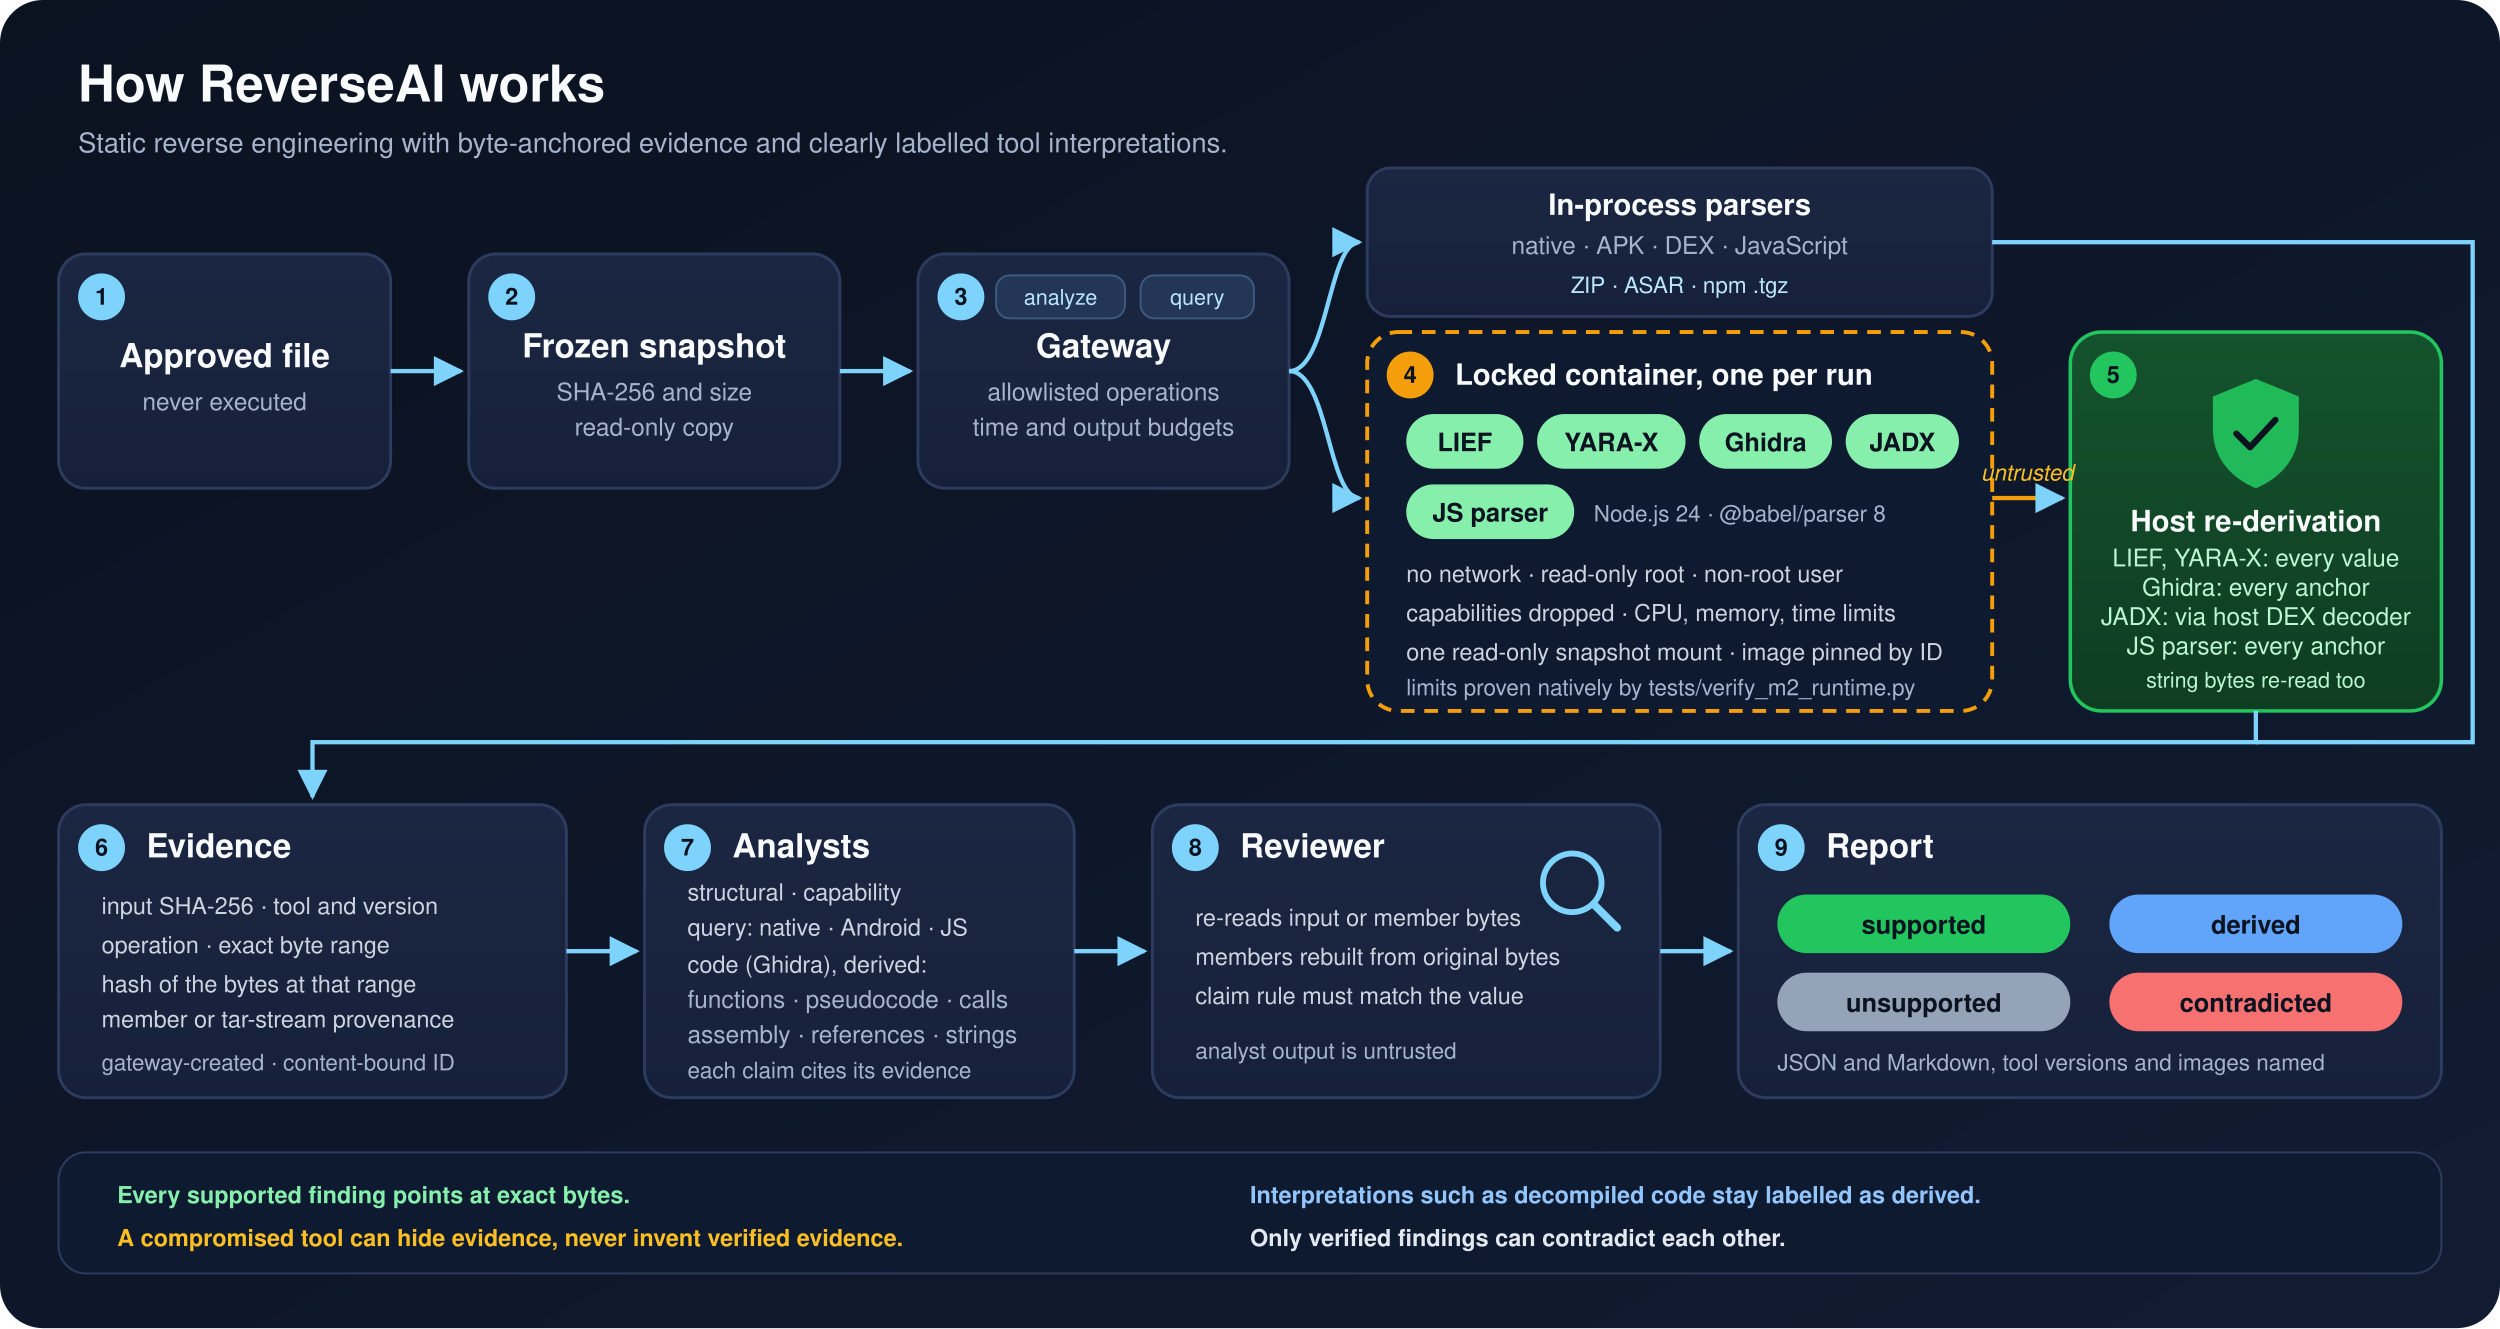
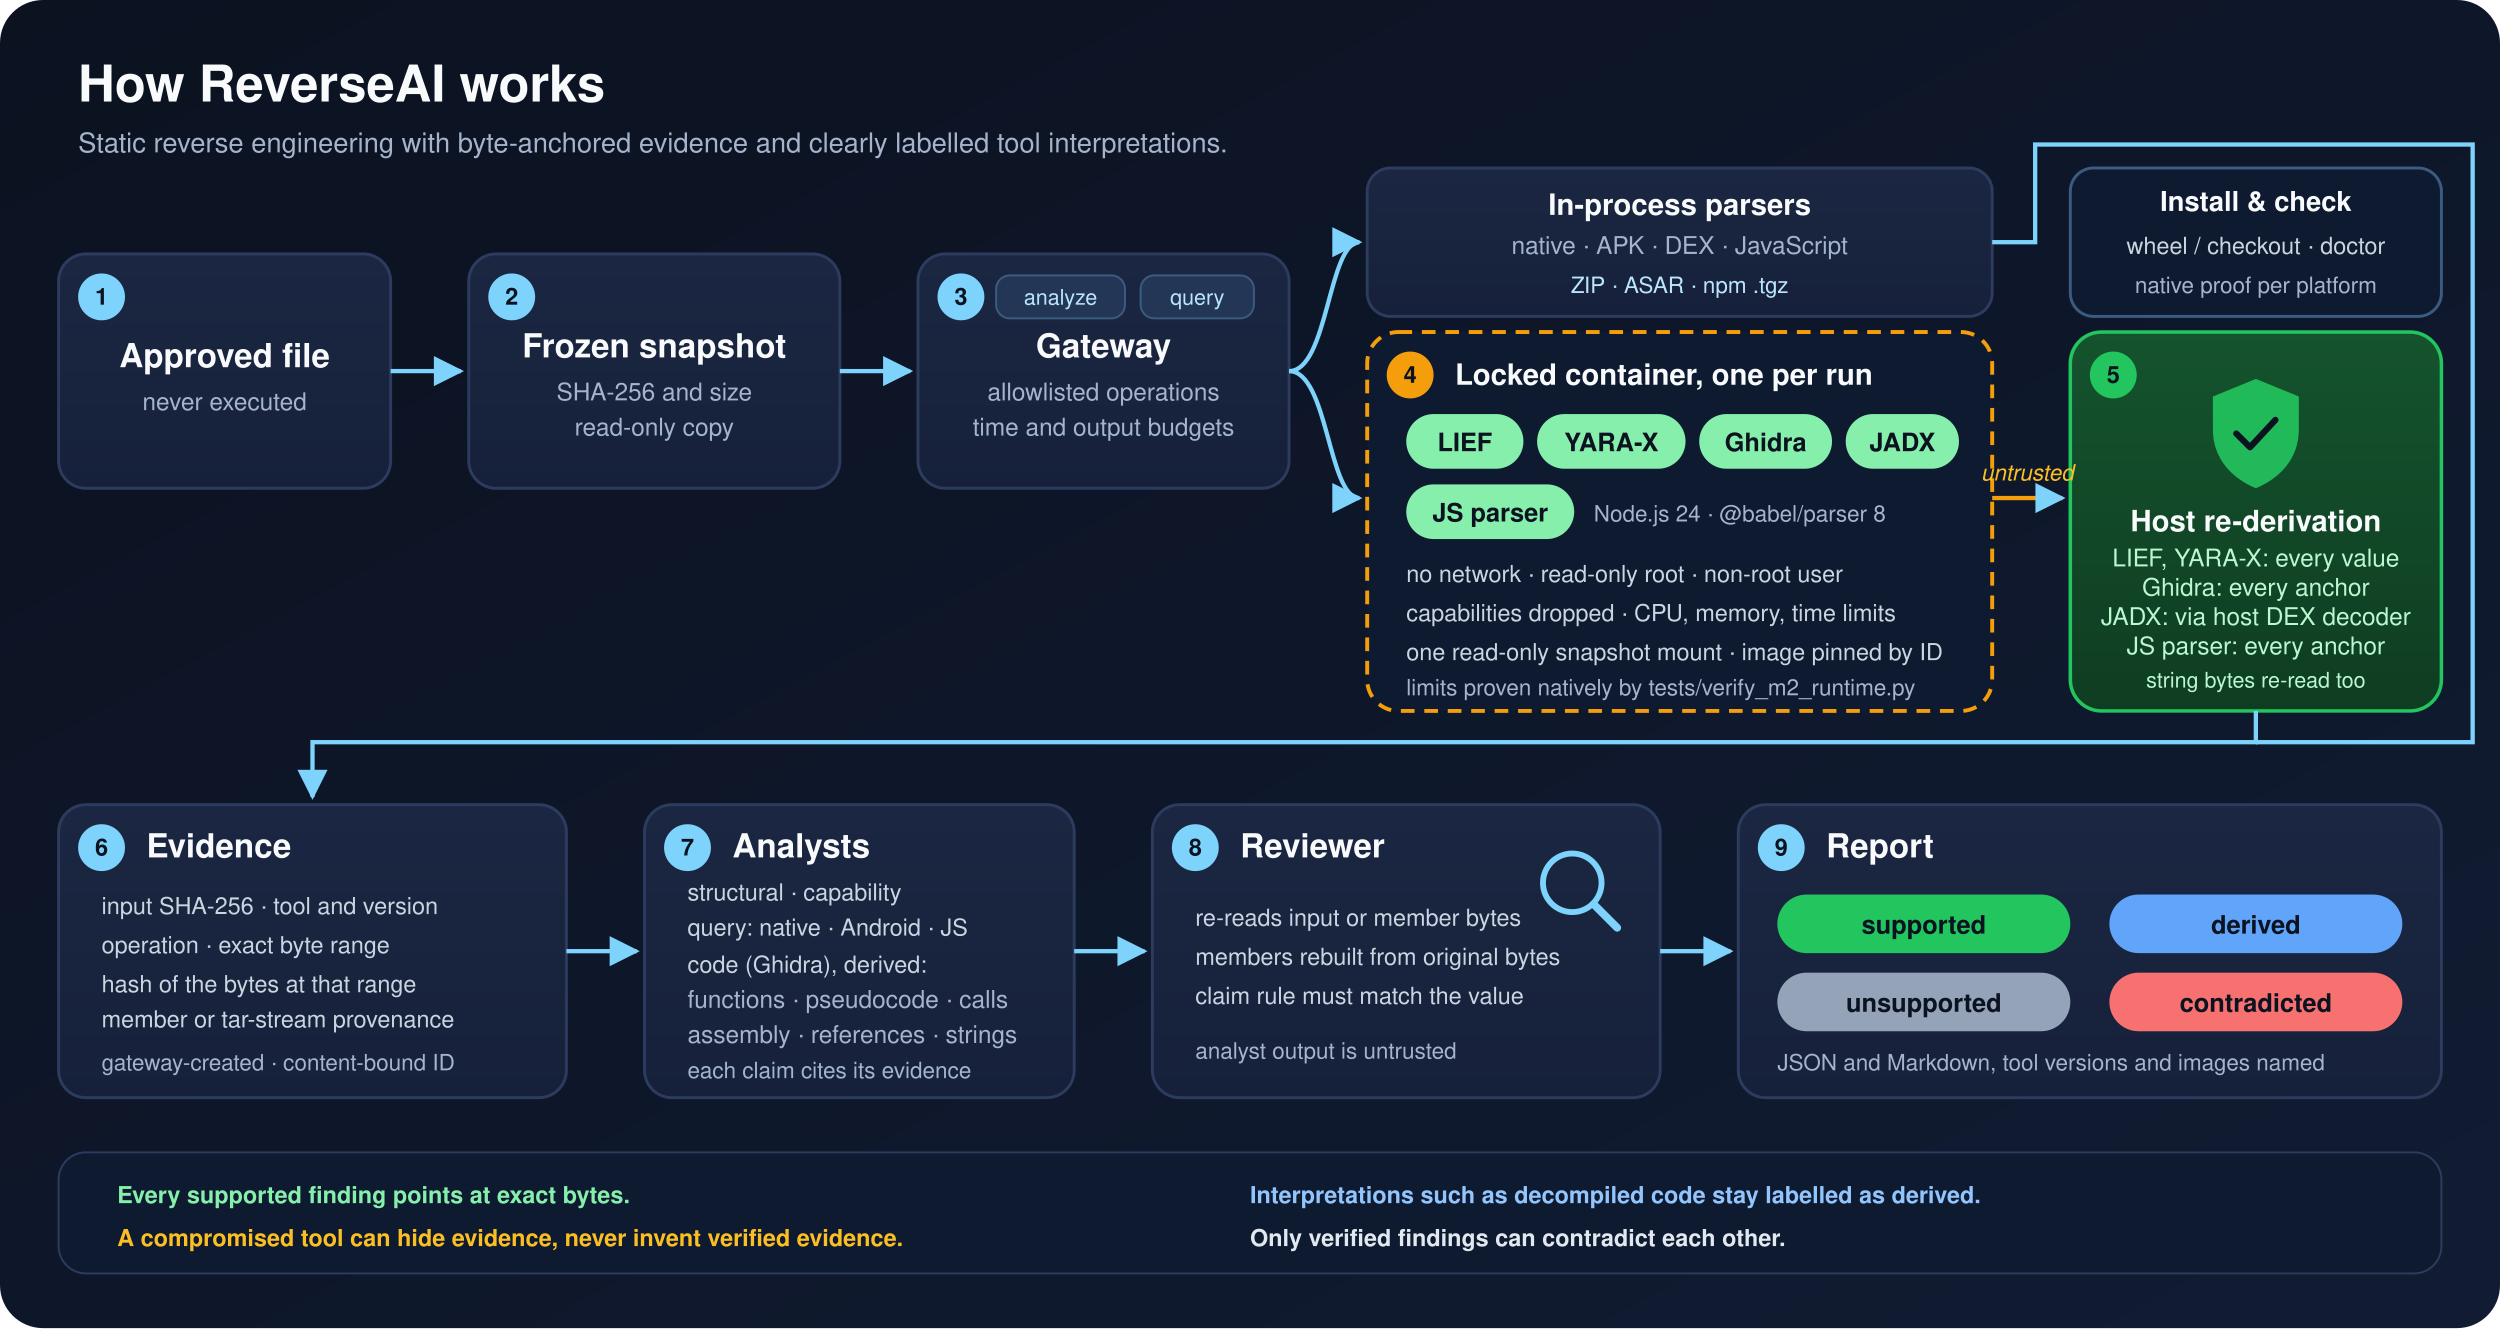
<svg xmlns="http://www.w3.org/2000/svg" viewBox="0 0 1280 680" width="1280" height="680" role="img" aria-labelledby="title desc">
  <defs>
    <linearGradient id="bg" x1="0" y1="0" x2="1" y2="1">
      <stop offset="0" stop-color="#0b1220" />
      <stop offset="1" stop-color="#111c33" />
    </linearGradient>
    <linearGradient id="card" x1="0" y1="0" x2="0" y2="1">
      <stop offset="0" stop-color="#1b2742" />
      <stop offset="1" stop-color="#16203a" />
    </linearGradient>
    <linearGradient id="shield" x1="0" y1="0" x2="0" y2="1">
      <stop offset="0" stop-color="#14532d" />
      <stop offset="1" stop-color="#0f3d22" />
    </linearGradient>
    <marker id="arrow" viewBox="0 0 10 10" refX="9" refY="5" markerWidth="7" markerHeight="7" orient="auto-start-reverse">
      <path d="M0 0 L10 5 L0 10 z" fill="#7dd3fc" />
    </marker>
    <style>
      text { font-family: -apple-system, "Segoe UI", Helvetica, Arial, sans-serif; fill: #e2e8f0; }
      .h { font-size: 17px; font-weight: 700; fill: #f8fafc; }
      .s { font-size: 12.5px; fill: #a5b4cc; }
      .n { font-size: 12px; font-weight: 700; fill: #0b1220; }
      .k { font-size: 12px; fill: #cbd5e1; }
      .chip { font-size: 13px; font-weight: 700; fill: #0b1220; }
      .flow { stroke: #7dd3fc; stroke-width: 2.2; fill: none; }
      .tag { font-size: 11.5px; font-style: italic; fill: #7dd3fc; }
      .box { fill: url(#card); stroke: #2c3b5e; stroke-width: 1.5; }
    </style>
  </defs>
  <rect width="1280" height="680" rx="22" fill="url(#bg)" />
  <text x="40" y="52" style="font-size:26px;font-weight:800;fill:#f8fafc">How ReverseAI works</text>
  <text x="40" y="78" class="s" style="font-size:14px">Static reverse engineering with byte-anchored evidence and clearly labelled tool interpretations.</text>
  <g>
    <rect class="box" x="30" y="130" width="170" height="120" rx="14" />
    <circle cx="52" cy="152" r="12" fill="#7dd3fc" />
    <text x="52" y="156" class="n" text-anchor="middle">1</text>
    <text x="115" y="188" class="h" text-anchor="middle">Approved file</text>
    <text x="115" y="210" class="s" text-anchor="middle">never executed</text>
  </g>
  <g>
    <rect class="box" x="240" y="130" width="190" height="120" rx="14" />
    <circle cx="262" cy="152" r="12" fill="#7dd3fc" />
    <text x="262" y="156" class="n" text-anchor="middle">2</text>
    <text x="335" y="183" class="h" text-anchor="middle">Frozen snapshot</text>
    <text x="335" y="205" class="s" text-anchor="middle">SHA-256 and size</text>
    <text x="335" y="223" class="s" text-anchor="middle">read-only copy</text>
  </g>
  <g>
    <rect class="box" x="470" y="130" width="190" height="120" rx="14" />
    <circle cx="492" cy="152" r="12" fill="#7dd3fc" />
    <text x="492" y="156" class="n" text-anchor="middle">3</text>
    <rect x="510" y="141" width="66" height="22" rx="7" fill="#233655" stroke="#3b5b80" />
    <text x="543" y="156" class="k" text-anchor="middle" style="font-size:11px;fill:#bae6fd">analyze</text>
    <rect x="584" y="141" width="58" height="22" rx="7" fill="#233655" stroke="#3b5b80" />
    <text x="613" y="156" class="k" text-anchor="middle" style="font-size:11px;fill:#bae6fd">query</text>
    <text x="565" y="183" class="h" text-anchor="middle">Gateway</text>
    <text x="565" y="205" class="s" text-anchor="middle">allowlisted operations</text>
    <text x="565" y="223" class="s" text-anchor="middle">time and output budgets</text>
  </g>
  <g>
+     <rect x="1060" y="86" width="190" height="76" rx="12" fill="#0e1a30" stroke="#3b5b80" stroke-width="1.5" />
+     <text x="1155" y="108" class="h" text-anchor="middle" style="font-size:14px">Install &amp; check</text>
+     <text x="1155" y="130" class="k" text-anchor="middle">wheel / checkout · doctor</text>
+     <text x="1155" y="150" class="s" text-anchor="middle" style="font-size:11.5px">native proof per platform</text>
+   </g>
+   <g>
    <rect class="box" x="700" y="86" width="320" height="76" rx="12" />
    <text x="860" y="110" class="h" text-anchor="middle" style="font-size:15px">In-process parsers</text>
    <text x="860" y="130" class="s" text-anchor="middle">native · APK · DEX · JavaScript</text>
    <text x="860" y="150" class="s" text-anchor="middle" style="fill:#bae6fd;font-size:11.5px">ZIP · ASAR · npm .tgz</text>
  </g>
  <g>
    <rect x="700" y="170" width="320" height="194" rx="16" fill="#0e1a30" stroke="#f59e0b" stroke-width="2" stroke-dasharray="7 5" />
    <circle cx="722" cy="192" r="12" fill="#f59e0b" />
    <text x="722" y="196" class="n" text-anchor="middle">4</text>
    <text x="745" y="197" class="h" style="font-size:15px">Locked container, one per run</text>
    <rect x="720" y="212" width="60" height="28" rx="14" fill="#86efac" />
    <text x="750" y="231" class="chip" text-anchor="middle">LIEF</text>
    <rect x="787" y="212" width="76" height="28" rx="14" fill="#86efac" />
    <text x="825" y="231" class="chip" text-anchor="middle">YARA-X</text>
    <rect x="870" y="212" width="68" height="28" rx="14" fill="#86efac" />
    <text x="904" y="231" class="chip" text-anchor="middle">Ghidra</text>
    <rect x="945" y="212" width="58" height="28" rx="14" fill="#86efac" />
    <text x="974" y="231" class="chip" text-anchor="middle">JADX</text>
    <rect x="720" y="248" width="86" height="28" rx="14" fill="#86efac" />
    <text x="763" y="267" class="chip" text-anchor="middle">JS parser</text>
    <text x="816" y="267" class="s" style="font-size:11.5px">Node.js 24 · @babel/parser 8</text>
    <text x="720" y="298" class="k">no network · read-only root · non-root user</text>
    <text x="720" y="318" class="k">capabilities dropped · CPU, memory, time limits</text>
    <text x="720" y="338" class="k">one read-only snapshot mount · image pinned by ID</text>
    <text x="720" y="356" class="s" style="font-size:11.5px">limits proven natively by tests/verify_m2_runtime.py</text>
  </g>
  <g>
    <rect x="1060" y="170" width="190" height="194" rx="16" fill="url(#shield)" stroke="#22c55e" stroke-width="1.8" />
    <circle cx="1082" cy="192" r="12" fill="#22c55e" />
    <text x="1082" y="196" class="n" text-anchor="middle">5</text>
    <path d="M1155 194 l22 9 v17 c0 15 -10 25 -22 30 c-12 -5 -22 -15 -22 -30 v-17 z" fill="#22c55e" opacity="0.9" />
    <path d="M1145 222 l7 7 l13 -14" stroke="#0b1220" stroke-width="3.2" fill="none" stroke-linecap="round" stroke-linejoin="round" />
    <text x="1155" y="272" class="h" text-anchor="middle" style="font-size:15px">Host re-derivation</text>
    <text x="1155" y="290" class="s" text-anchor="middle" style="fill:#bbf7d0">LIEF, YARA-X: every value</text>
    <text x="1155" y="305" class="s" text-anchor="middle" style="fill:#bbf7d0">Ghidra: every anchor</text>
    <text x="1155" y="320" class="s" text-anchor="middle" style="fill:#bbf7d0">JADX: via host DEX decoder</text>
    <text x="1155" y="335" class="s" text-anchor="middle" style="fill:#bbf7d0">JS parser: every anchor</text>
    <text x="1155" y="352" class="s" text-anchor="middle" style="fill:#bbf7d0;font-size:11px">string bytes re-read too</text>
  </g>
  <path class="flow" d="M200 190 H236" marker-end="url(#arrow)" />
  <path class="flow" d="M430 190 H466" marker-end="url(#arrow)" />
  <path class="flow" d="M660 190 C680 190 680 124 696 124" marker-end="url(#arrow)" />
  <path class="flow" d="M660 190 C680 190 680 255 696 255" marker-end="url(#arrow)" />
  <path class="flow" d="M1020 255 H1056" marker-end="url(#arrow)" style="stroke:#f59e0b" />
  <text x="1038" y="246" class="tag" text-anchor="middle" style="fill:#fbbf24">untrusted</text>
-   <path class="flow" d="M1020 124 H1266 V380 H1155" />
+   <path class="flow" d="M1020 124 H1042 V74 H1266 V380 H1155" />
  <path class="flow" d="M1155 364 V380 H160 V408" marker-end="url(#arrow)" />
  <g>
    <rect class="box" x="30" y="412" width="260" height="150" rx="14" />
    <circle cx="52" cy="434" r="12" fill="#7dd3fc" />
    <text x="52" y="438" class="n" text-anchor="middle">6</text>
    <text x="75" y="439" class="h">Evidence</text>
    <text x="52" y="468" class="k">input SHA-256 · tool and version</text>
    <text x="52" y="488" class="k">operation · exact byte range</text>
    <text x="52" y="508" class="k">hash of the bytes at that range</text>
    <text x="52" y="526" class="k">member or tar-stream provenance</text>
    <text x="52" y="548" class="s" style="font-size:11.5px">gateway-created · content-bound ID</text>
  </g>
  <g>
    <rect class="box" x="330" y="412" width="220" height="150" rx="14" />
    <circle cx="352" cy="434" r="12" fill="#7dd3fc" />
    <text x="352" y="438" class="n" text-anchor="middle">7</text>
    <text x="375" y="439" class="h">Analysts</text>
    <text x="352" y="461" class="k">structural · capability</text>
    <text x="352" y="479" class="k">query: native · Android · JS</text>
    <text x="352" y="498" class="k">code (Ghidra), derived:</text>
    <text x="352" y="516" class="s">functions · pseudocode · calls</text>
    <text x="352" y="534" class="s">assembly · references · strings</text>
    <text x="352" y="552" class="s" style="font-size:11.5px">each claim cites its evidence</text>
  </g>
  <g>
    <rect class="box" x="590" y="412" width="260" height="150" rx="14" />
    <circle cx="612" cy="434" r="12" fill="#7dd3fc" />
    <text x="612" y="438" class="n" text-anchor="middle">8</text>
    <text x="635" y="439" class="h">Reviewer</text>
    <circle cx="805" cy="452" r="15" fill="none" stroke="#7dd3fc" stroke-width="3" />
    <path d="M816 463 l12 12" stroke="#7dd3fc" stroke-width="4" stroke-linecap="round" />
    <text x="612" y="474" class="k">re-reads input or member bytes</text>
    <text x="612" y="494" class="k">members rebuilt from original bytes</text>
    <text x="612" y="514" class="k">claim rule must match the value</text>
    <text x="612" y="542" class="s" style="font-size:11.5px">analyst output is untrusted</text>
  </g>
  <g>
    <rect class="box" x="890" y="412" width="360" height="150" rx="14" />
    <circle cx="912" cy="434" r="12" fill="#7dd3fc" />
    <text x="912" y="438" class="n" text-anchor="middle">9</text>
    <text x="935" y="439" class="h">Report</text>
    <rect x="910" y="458" width="150" height="30" rx="15" fill="#22c55e" />
    <text x="985" y="478" class="chip" text-anchor="middle">supported</text>
    <rect x="1080" y="458" width="150" height="30" rx="15" fill="#60a5fa" />
    <text x="1155" y="478" class="chip" text-anchor="middle">derived</text>
    <rect x="910" y="498" width="150" height="30" rx="15" fill="#94a3b8" />
    <text x="985" y="518" class="chip" text-anchor="middle">unsupported</text>
    <rect x="1080" y="498" width="150" height="30" rx="15" fill="#f87171" />
    <text x="1155" y="518" class="chip" text-anchor="middle">contradicted</text>
    <text x="910" y="548" class="s" style="font-size:11.5px">JSON and Markdown, tool versions and images named</text>
  </g>
  <path class="flow" d="M290 487 H326" marker-end="url(#arrow)" />
  <path class="flow" d="M550 487 H586" marker-end="url(#arrow)" />
  <path class="flow" d="M850 487 H886" marker-end="url(#arrow)" />
  <g>
    <rect x="30" y="590" width="1220" height="62" rx="14" fill="#0e1a30" stroke="#2c3b5e" />
    <text x="60" y="616" class="k" style="font-weight:700;fill:#86efac">Every supported finding points at exact bytes.</text>
    <text x="60" y="638" class="k" style="font-weight:700;fill:#fbbf24">A compromised tool can hide evidence, never invent verified evidence.</text>
    <text x="640" y="616" class="k" style="font-weight:700;fill:#93c5fd">Interpretations such as decompiled code stay labelled as derived.</text>
    <text x="640" y="638" class="k" style="font-weight:700;fill:#e2e8f0">Only verified findings can contradict each other.</text>
  </g>
</svg>
